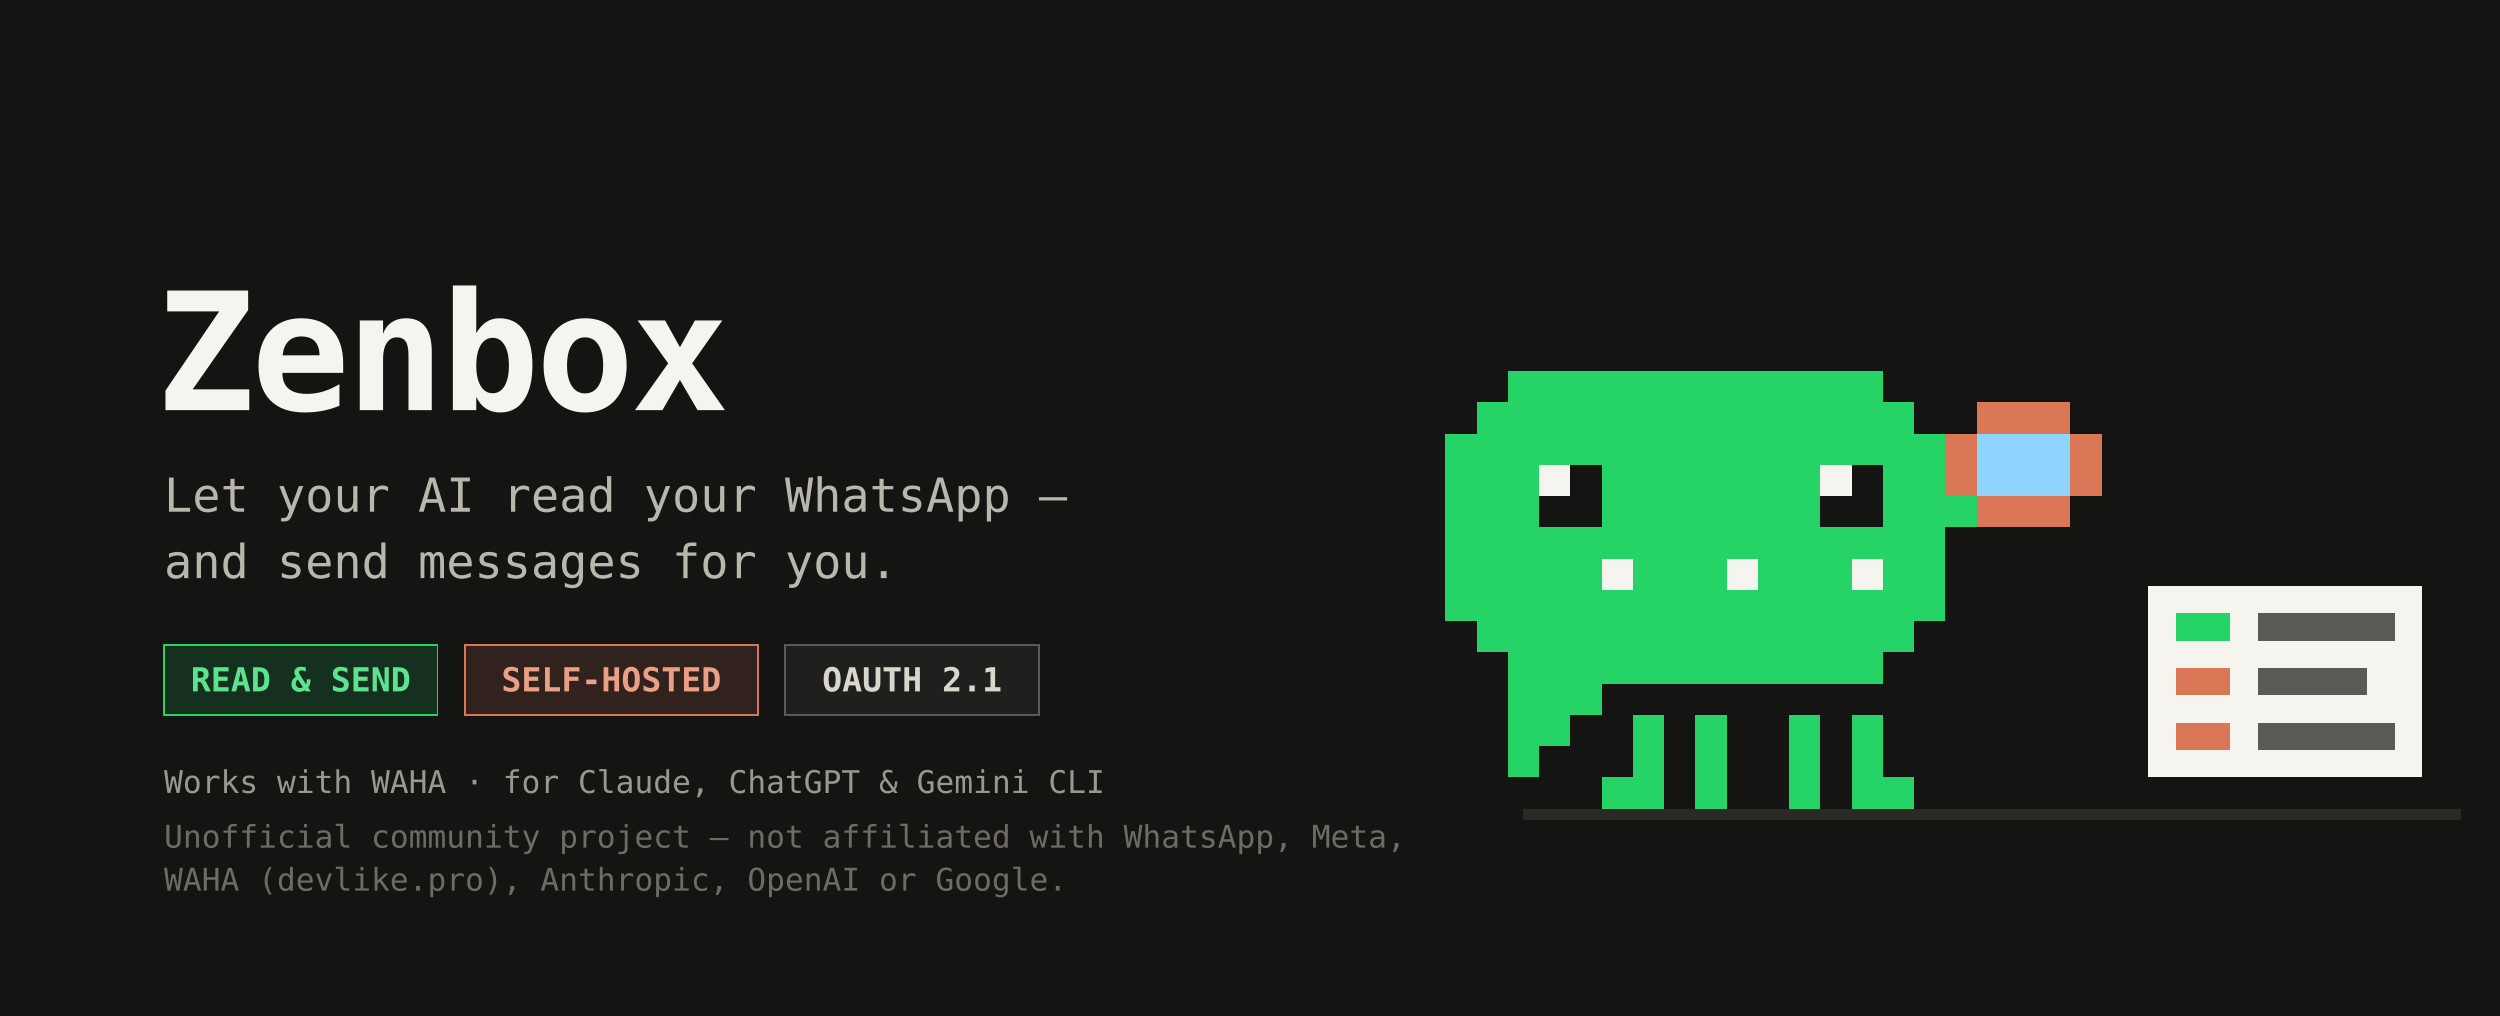
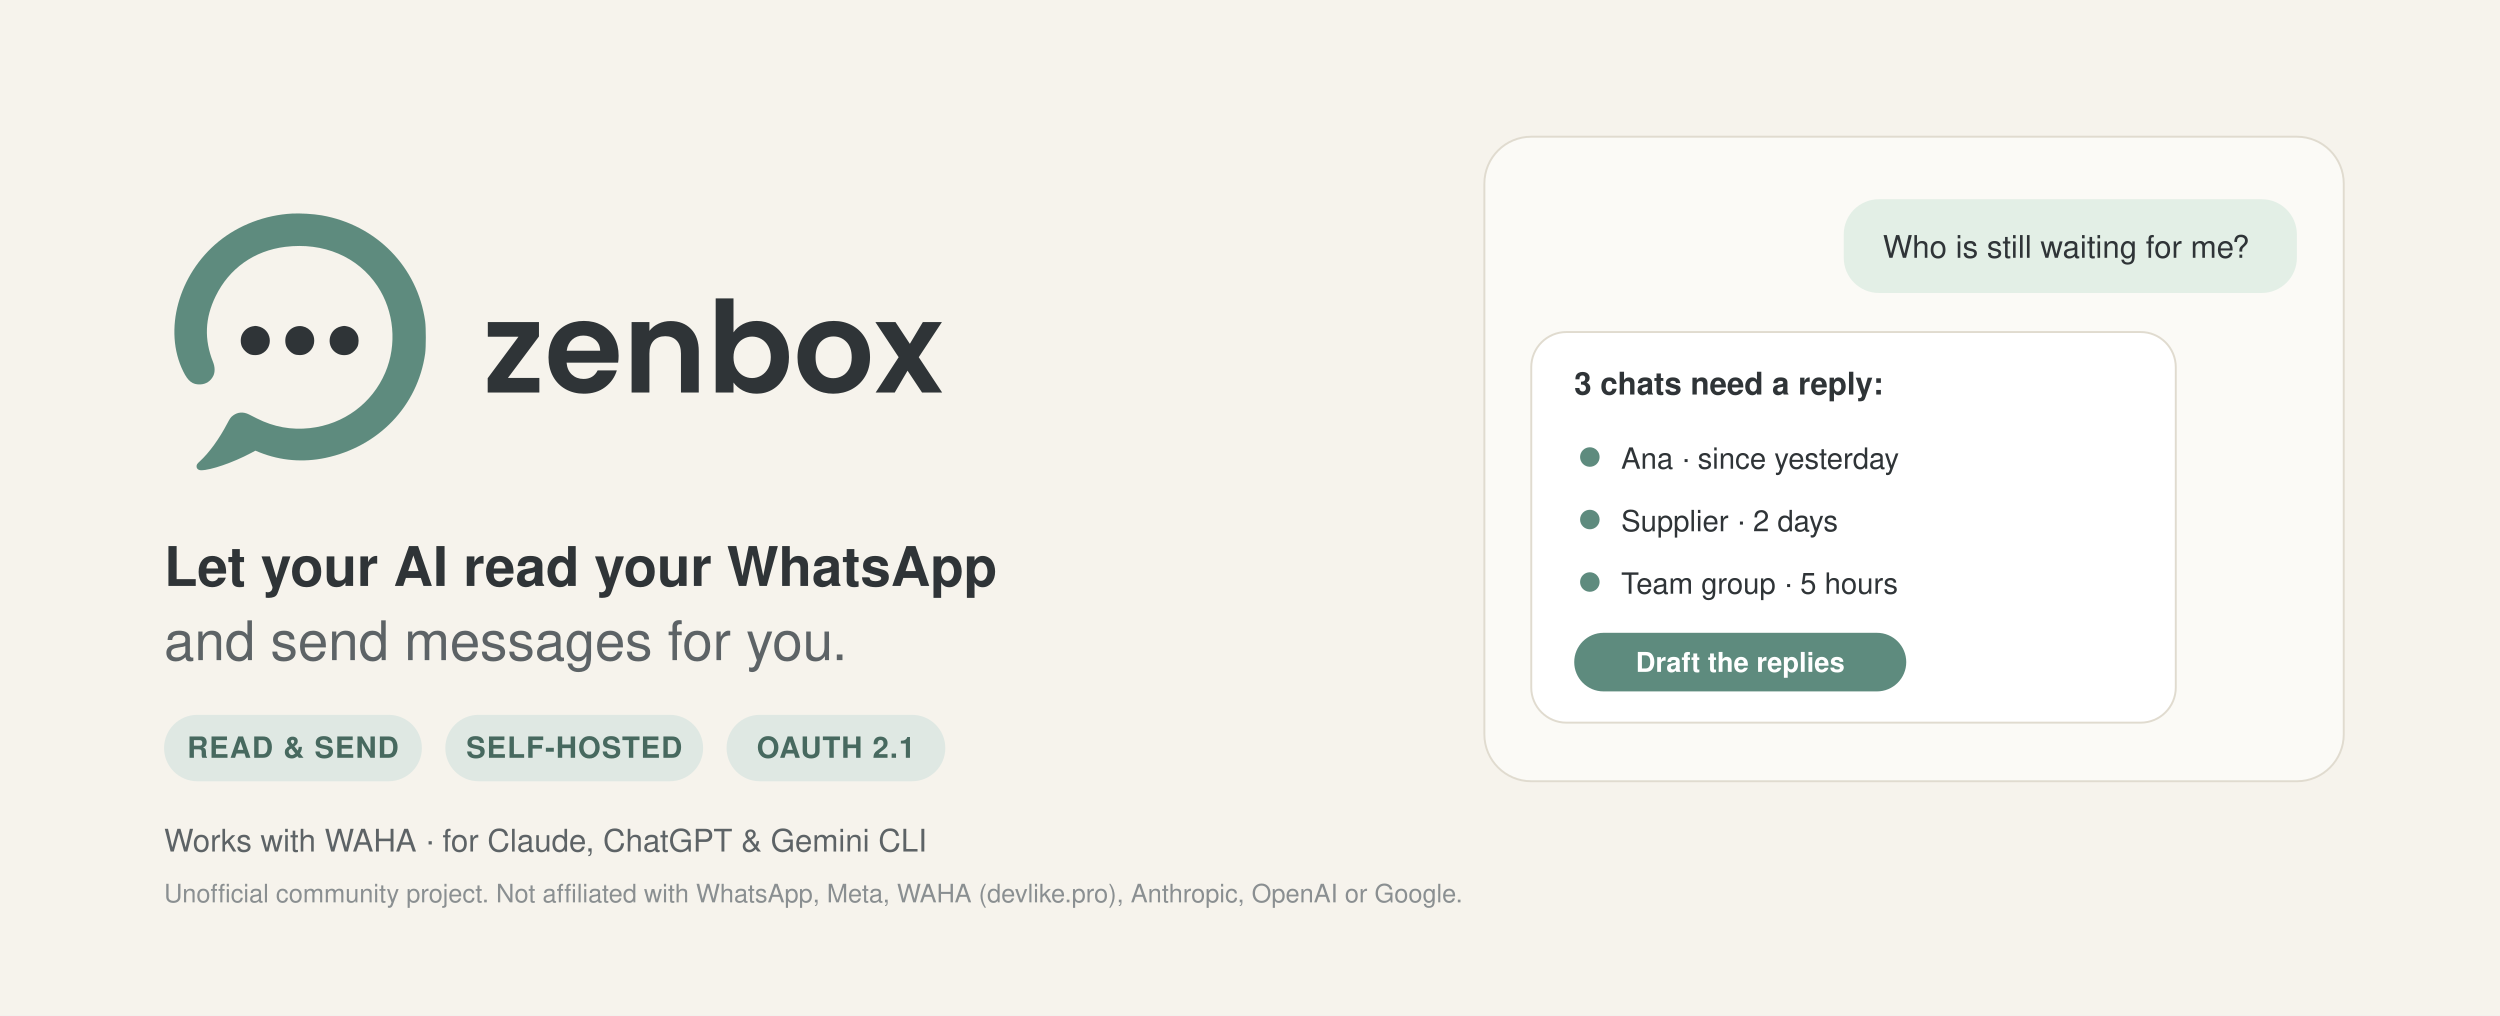
- <svg xmlns="http://www.w3.org/2000/svg" viewBox="0 0 1280 520" role="img" aria-labelledby="t d" shape-rendering="crispEdges">
-   <rect width="1280" height="520" fill="#141413" />
-   <g font-family="ui-monospace, 'SF Mono', Menlo, Consolas, monospace">
-     <text x="80" y="210" fill="#F5F4EE" font-size="84" font-weight="800" letter-spacing="-2">Zenbox</text>
-     <text x="84" y="262" fill="#B9B6AC" font-size="24">Let your AI read your WhatsApp —</text>
-     <text x="84" y="296" fill="#B9B6AC" font-size="24">and send messages for you.</text>
-     <g font-size="17" font-weight="700">
-       <rect x="84" y="330" width="140" height="36" fill="#25D366" fill-opacity="0.15" stroke="#25D366" />
-       <text x="154" y="354" fill="#5BE38E" text-anchor="middle">READ &amp; SEND</text>
-       <rect x="238" y="330" width="150" height="36" fill="#D97757" fill-opacity="0.15" stroke="#D97757" />
-       <text x="313" y="354" fill="#E9A086" text-anchor="middle">SELF-HOSTED</text>
-       <rect x="402" y="330" width="130" height="36" fill="#fff" fill-opacity="0.05" stroke="#5B5A55" />
-       <text x="467" y="354" fill="#D9D6CC" text-anchor="middle">OAUTH 2.1</text>
+ <svg xmlns="http://www.w3.org/2000/svg" viewBox="0 0 1280 520" role="img" aria-labelledby="t d">
+   <rect width="1280" height="520" fill="#F6F3EC" />
+   <svg x="76" y="96" width="420" height="158" viewBox="94 67 2267.01 852">
+     <g transform="translate(0,1024) scale(0.1,-0.1)" fill="#5E8B7E" stroke="none">
+       <path d="M4910 8854 c-747 -41 -1474 -318 -2030 -772 -1112 -910 -1535 -2457 -980 -3587 135 -276 258 -371 470 -363 160 5 292 92 363 237 50 102 47 246 -7 381 -249 627 -226 1214 73 1823 376 768 1063 1254 1921 1361 1057 131 2004 -270 2546 -1080 465 -696 550 -1619 219 -2395 -364 -852 -1147 -1430 -2080 -1534 -515 -58 -1001 31 -1470 268 -77 39 -174 88 -215 109 -154 78 -310 68 -438 -26 -65 -47 -87 -78 -162 -221 -224 -428 -500 -810 -761 -1049 -76 -70 -88 -89 -89 -140 0 -63 51 -106 127 -106 265 0 883 213 1373 474 l125 67 125 -50 c575 -228 1196 -279 1810 -150 1471 310 2550 1436 2757 2879 25 177 25 718 0 900 -211 1499 -1348 2661 -2862 2925 -226 39 -592 61 -815 49z" />
    </g>
-     <g font-size="16" fill="#9A978D">
-       <text x="84" y="406">Works with WAHA · for Claude, ChatGPT &amp; Gemini CLI</text>
-       <text x="84" y="434" fill="#6E6B63">Unofficial community project — not affiliated with WhatsApp, Meta,</text>
-       <text x="84" y="456" fill="#6E6B63">WAHA (devlike.pro), Anthropic, OpenAI or Google.</text>
+     <g transform="translate(0,1024) scale(0.1,-0.1)" fill="#2F3437" stroke="none">
+       <path d="M3810 5736 c-126 -27 -229 -109 -284 -226 -47 -98 -46 -244 1 -341 39 -80 120 -159 200 -197 90 -42 241 -40 335 5 357 169 288 689 -102 763 -64 12 -79 12 -150 -4z" />
+       <path d="M5032 5735 c-120 -27 -222 -109 -276 -225 -46 -98 -45 -245 1 -341 39 -80 120 -159 200 -197 90 -41 241 -40 334 4 162 77 252 245 227 425 -31 232 -255 386 -486 334z" />
+       <path d="M6264 5735 c-375 -81 -434 -594 -87 -758 101 -48 247 -48 344 0 80 40 159 120 197 200 40 85 40 241 0 326 -58 124 -153 203 -278 231 -81 19 -95 19 -176 1z" />
+     </g>
+     <path transform="translate(1018.2,264.096)" fill="#2F3437" d="M69.269 328.764H156.119V369.2H13.362V329.467L98.453 214.839H13.713V174.403H155.064V214.136ZM373.771 286.57H231.365Q233.123 307.667 246.133 319.622Q259.143 331.577 278.131 331.577Q305.557 331.577 317.16 308.018H370.255Q361.816 336.148 337.906 354.256Q313.996 372.365 279.186 372.365Q251.056 372.365 228.728 359.882Q206.4 347.4 193.918 324.544Q181.435 301.689 181.435 271.802Q181.435 241.562 193.742 218.707Q206.049 195.852 228.201 183.545Q250.353 171.238 279.186 171.238Q306.963 171.238 328.94 183.194Q350.916 195.149 363.047 217.125Q375.178 239.101 375.178 267.582Q375.178 278.131 373.771 286.57ZM324.193 253.517Q323.841 234.53 310.48 223.102Q297.118 211.675 277.779 211.675Q259.495 211.675 247.012 222.751Q234.53 233.827 231.717 253.517ZM596.698 254.924V369.2H547.471V261.605Q547.471 238.398 535.867 225.915Q524.264 213.433 504.222 213.433Q483.828 213.433 472.049 225.915Q460.269 238.398 460.269 261.605V369.2H411.043V174.403H460.269V198.665Q470.115 186.006 485.41 178.798Q500.706 171.59 518.99 171.59Q553.8 171.59 575.249 193.566Q596.698 215.542 596.698 254.924ZM757.036 171.238Q782.001 171.238 802.219 183.545Q822.437 195.852 834.216 218.531Q845.995 241.211 845.995 271.098Q845.995 300.986 834.216 324.017Q822.437 347.048 802.219 359.706Q782.001 372.365 757.036 372.365Q735.235 372.365 718.885 363.75Q702.535 355.135 692.69 341.422V369.2H643.463V109.002H692.69V202.884Q702.183 188.819 718.885 180.029Q735.587 171.238 757.036 171.238ZM744.026 214.488Q730.664 214.488 718.885 221.344Q707.106 228.201 699.898 241.211Q692.69 254.221 692.69 271.802Q692.69 289.382 699.898 302.392Q707.106 315.402 718.885 322.259Q730.664 329.115 744.026 329.115Q757.739 329.115 769.518 322.083Q781.298 315.051 788.506 302.041Q795.714 289.031 795.714 271.098Q795.714 253.517 788.506 240.683Q781.298 227.849 769.518 221.168Q757.739 214.488 744.026 214.488ZM869.554 271.802Q869.554 241.914 882.74 219.059Q895.925 196.203 918.781 183.721Q941.636 171.238 969.765 171.238Q997.895 171.238 1020.75 183.721Q1043.605 196.203 1056.791 219.059Q1069.977 241.914 1069.977 271.802Q1069.977 301.689 1056.439 324.544Q1042.902 347.4 1019.871 359.882Q996.84 372.365 968.359 372.365Q940.229 372.365 917.726 359.882Q895.222 347.4 882.388 324.544Q869.554 301.689 869.554 271.802ZM1019.344 271.802Q1019.344 244.024 1004.751 229.08Q990.159 214.136 969.062 214.136Q947.965 214.136 933.724 229.08Q919.484 244.024 919.484 271.802Q919.484 299.579 933.373 314.523Q947.262 329.467 968.359 329.467Q981.72 329.467 993.5 322.962Q1005.279 316.457 1012.311 303.447Q1019.344 290.437 1019.344 271.802ZM1213.789 369.2 1173.704 308.722 1138.191 369.2H1085.448L1149.091 271.45L1084.745 174.403H1140.301L1180.034 234.53L1215.899 174.403H1268.642L1204.647 271.45L1269.345 369.2Z" />
+   </svg>
+   <g font-family="-apple-system, 'Segoe UI', Helvetica, Arial, sans-serif">
+     <text x="84" y="300" fill="#2F3437" font-size="28" font-weight="600">Let your AI read your WhatsApp</text>
+     <text x="84" y="338" fill="#5D6366" font-size="28">and send messages for you.</text>
+     <g font-size="15" font-weight="700" letter-spacing="0.5">
+       <rect x="84" y="366" width="132" height="34" rx="17" fill="#DFE8E3" />
+       <text x="150" y="388" fill="#47695F" text-anchor="middle">READ &amp; SEND</text>
+       <rect x="228" y="366" width="132" height="34" rx="17" fill="#DFE8E3" />
+       <text x="294" y="388" fill="#47695F" text-anchor="middle">SELF-HOSTED</text>
+       <rect x="372" y="366" width="112" height="34" rx="17" fill="#DFE8E3" />
+       <text x="428" y="388" fill="#47695F" text-anchor="middle">OAUTH 2.1</text>
+     </g>
+     <text x="84" y="436" fill="#5D6366" font-size="16">Works with WAHA · for Claude, ChatGPT &amp; Gemini CLI</text>
+     <text x="84" y="462" fill="#8A8F91" font-size="13">Unofficial community project. Not affiliated with WhatsApp, Meta, WAHA (devlike.pro), Anthropic, OpenAI or Google.</text>
+     <g>
+       <rect x="760" y="70" width="440" height="330" rx="24" fill="#FBFAF6" stroke="#E0DBCF" />
+       <rect x="944" y="102" width="232" height="48" rx="18" fill="#E3EFE6" />
+       <text x="964" y="132" fill="#2F3437" font-size="16">Who is still waiting for me?</text>
+       <rect x="784" y="170" width="330" height="200" rx="18" fill="#FFFFFF" stroke="#E0DBCF" />
+       <text x="806" y="202" fill="#2F3437" font-size="16" font-weight="600">3 chats need a reply:</text>
+       <circle cx="814" cy="234" r="5" fill="#5E8B7E" />
+       <text x="830" y="240" fill="#2F3437" font-size="15">Ana · since yesterday</text>
+       <circle cx="814" cy="266" r="5" fill="#5E8B7E" />
+       <text x="830" y="272" fill="#2F3437" font-size="15">Supplier · 2 days</text>
+       <circle cx="814" cy="298" r="5" fill="#5E8B7E" />
+       <text x="830" y="304" fill="#2F3437" font-size="15">Team group · 5 hours</text>
+       <rect x="806" y="324" width="170" height="30" rx="15" fill="#5E8B7E" />
+       <text x="891" y="344" fill="#FFFFFF" font-size="14" font-weight="600" text-anchor="middle">Draft the replies</text>
    </g>
  </g>
-   <rect x="772" y="190" width="16" height="16" fill="#25D366" />
-   <rect x="788" y="190" width="16" height="16" fill="#25D366" />
-   <rect x="804" y="190" width="16" height="16" fill="#25D366" />
-   <rect x="820" y="190" width="16" height="16" fill="#25D366" />
-   <rect x="836" y="190" width="16" height="16" fill="#25D366" />
-   <rect x="852" y="190" width="16" height="16" fill="#25D366" />
-   <rect x="868" y="190" width="16" height="16" fill="#25D366" />
-   <rect x="884" y="190" width="16" height="16" fill="#25D366" />
-   <rect x="900" y="190" width="16" height="16" fill="#25D366" />
-   <rect x="916" y="190" width="16" height="16" fill="#25D366" />
-   <rect x="932" y="190" width="16" height="16" fill="#25D366" />
-   <rect x="948" y="190" width="16" height="16" fill="#25D366" />
-   <rect x="756" y="206" width="16" height="16" fill="#25D366" />
-   <rect x="772" y="206" width="16" height="16" fill="#25D366" />
-   <rect x="788" y="206" width="16" height="16" fill="#25D366" />
-   <rect x="804" y="206" width="16" height="16" fill="#25D366" />
-   <rect x="820" y="206" width="16" height="16" fill="#25D366" />
-   <rect x="836" y="206" width="16" height="16" fill="#25D366" />
-   <rect x="852" y="206" width="16" height="16" fill="#25D366" />
-   <rect x="868" y="206" width="16" height="16" fill="#25D366" />
-   <rect x="884" y="206" width="16" height="16" fill="#25D366" />
-   <rect x="900" y="206" width="16" height="16" fill="#25D366" />
-   <rect x="916" y="206" width="16" height="16" fill="#25D366" />
-   <rect x="932" y="206" width="16" height="16" fill="#25D366" />
-   <rect x="948" y="206" width="16" height="16" fill="#25D366" />
-   <rect x="964" y="206" width="16" height="16" fill="#25D366" />
-   <rect x="1012" y="206" width="16" height="16" fill="#D97757" />
-   <rect x="1028" y="206" width="16" height="16" fill="#D97757" />
-   <rect x="1044" y="206" width="16" height="16" fill="#D97757" />
-   <rect x="740" y="222" width="16" height="16" fill="#25D366" />
-   <rect x="756" y="222" width="16" height="16" fill="#25D366" />
-   <rect x="772" y="222" width="16" height="16" fill="#25D366" />
-   <rect x="788" y="222" width="16" height="16" fill="#25D366" />
-   <rect x="804" y="222" width="16" height="16" fill="#25D366" />
-   <rect x="820" y="222" width="16" height="16" fill="#25D366" />
-   <rect x="836" y="222" width="16" height="16" fill="#25D366" />
-   <rect x="852" y="222" width="16" height="16" fill="#25D366" />
-   <rect x="868" y="222" width="16" height="16" fill="#25D366" />
-   <rect x="884" y="222" width="16" height="16" fill="#25D366" />
-   <rect x="900" y="222" width="16" height="16" fill="#25D366" />
-   <rect x="916" y="222" width="16" height="16" fill="#25D366" />
-   <rect x="932" y="222" width="16" height="16" fill="#25D366" />
-   <rect x="948" y="222" width="16" height="16" fill="#25D366" />
-   <rect x="964" y="222" width="16" height="16" fill="#25D366" />
-   <rect x="980" y="222" width="16" height="16" fill="#25D366" />
-   <rect x="996" y="222" width="16" height="16" fill="#D97757" />
-   <rect x="1012" y="222" width="16" height="16" fill="#8FD3FF" />
-   <rect x="1028" y="222" width="16" height="16" fill="#8FD3FF" />
-   <rect x="1044" y="222" width="16" height="16" fill="#8FD3FF" />
-   <rect x="1060" y="222" width="16" height="16" fill="#D97757" />
-   <rect x="740" y="238" width="16" height="16" fill="#25D366" />
-   <rect x="756" y="238" width="16" height="16" fill="#25D366" />
-   <rect x="772" y="238" width="16" height="16" fill="#25D366" />
-   <rect x="788" y="238" width="16" height="16" fill="#F5F4EE" />
-   <rect x="804" y="238" width="16" height="16" fill="#141413" />
-   <rect x="820" y="238" width="16" height="16" fill="#25D366" />
-   <rect x="836" y="238" width="16" height="16" fill="#25D366" />
-   <rect x="852" y="238" width="16" height="16" fill="#25D366" />
-   <rect x="868" y="238" width="16" height="16" fill="#25D366" />
-   <rect x="884" y="238" width="16" height="16" fill="#25D366" />
-   <rect x="900" y="238" width="16" height="16" fill="#25D366" />
-   <rect x="916" y="238" width="16" height="16" fill="#25D366" />
-   <rect x="932" y="238" width="16" height="16" fill="#F5F4EE" />
-   <rect x="948" y="238" width="16" height="16" fill="#141413" />
-   <rect x="964" y="238" width="16" height="16" fill="#25D366" />
-   <rect x="980" y="238" width="16" height="16" fill="#25D366" />
-   <rect x="996" y="238" width="16" height="16" fill="#D97757" />
-   <rect x="1012" y="238" width="16" height="16" fill="#8FD3FF" />
-   <rect x="1028" y="238" width="16" height="16" fill="#8FD3FF" />
-   <rect x="1044" y="238" width="16" height="16" fill="#8FD3FF" />
-   <rect x="1060" y="238" width="16" height="16" fill="#D97757" />
-   <rect x="740" y="254" width="16" height="16" fill="#25D366" />
-   <rect x="756" y="254" width="16" height="16" fill="#25D366" />
-   <rect x="772" y="254" width="16" height="16" fill="#25D366" />
-   <rect x="788" y="254" width="16" height="16" fill="#141413" />
-   <rect x="804" y="254" width="16" height="16" fill="#141413" />
-   <rect x="820" y="254" width="16" height="16" fill="#25D366" />
-   <rect x="836" y="254" width="16" height="16" fill="#25D366" />
-   <rect x="852" y="254" width="16" height="16" fill="#25D366" />
-   <rect x="868" y="254" width="16" height="16" fill="#25D366" />
-   <rect x="884" y="254" width="16" height="16" fill="#25D366" />
-   <rect x="900" y="254" width="16" height="16" fill="#25D366" />
-   <rect x="916" y="254" width="16" height="16" fill="#25D366" />
-   <rect x="932" y="254" width="16" height="16" fill="#141413" />
-   <rect x="948" y="254" width="16" height="16" fill="#141413" />
-   <rect x="964" y="254" width="16" height="16" fill="#25D366" />
-   <rect x="980" y="254" width="16" height="16" fill="#25D366" />
-   <rect x="996" y="254" width="16" height="16" fill="#25D366" />
-   <rect x="1012" y="254" width="16" height="16" fill="#D97757" />
-   <rect x="1028" y="254" width="16" height="16" fill="#D97757" />
-   <rect x="1044" y="254" width="16" height="16" fill="#D97757" />
-   <rect x="740" y="270" width="16" height="16" fill="#25D366" />
-   <rect x="756" y="270" width="16" height="16" fill="#25D366" />
-   <rect x="772" y="270" width="16" height="16" fill="#25D366" />
-   <rect x="788" y="270" width="16" height="16" fill="#25D366" />
-   <rect x="804" y="270" width="16" height="16" fill="#25D366" />
-   <rect x="820" y="270" width="16" height="16" fill="#25D366" />
-   <rect x="836" y="270" width="16" height="16" fill="#25D366" />
-   <rect x="852" y="270" width="16" height="16" fill="#25D366" />
-   <rect x="868" y="270" width="16" height="16" fill="#25D366" />
-   <rect x="884" y="270" width="16" height="16" fill="#25D366" />
-   <rect x="900" y="270" width="16" height="16" fill="#25D366" />
-   <rect x="916" y="270" width="16" height="16" fill="#25D366" />
-   <rect x="932" y="270" width="16" height="16" fill="#25D366" />
-   <rect x="948" y="270" width="16" height="16" fill="#25D366" />
-   <rect x="964" y="270" width="16" height="16" fill="#25D366" />
-   <rect x="980" y="270" width="16" height="16" fill="#25D366" />
-   <rect x="740" y="286" width="16" height="16" fill="#25D366" />
-   <rect x="756" y="286" width="16" height="16" fill="#25D366" />
-   <rect x="772" y="286" width="16" height="16" fill="#25D366" />
-   <rect x="788" y="286" width="16" height="16" fill="#25D366" />
-   <rect x="804" y="286" width="16" height="16" fill="#25D366" />
-   <rect x="820" y="286" width="16" height="16" fill="#F5F4EE" />
-   <rect x="836" y="286" width="16" height="16" fill="#25D366" />
-   <rect x="852" y="286" width="16" height="16" fill="#25D366" />
-   <rect x="868" y="286" width="16" height="16" fill="#25D366" />
-   <rect x="884" y="286" width="16" height="16" fill="#F5F4EE" />
-   <rect x="900" y="286" width="16" height="16" fill="#25D366" />
-   <rect x="916" y="286" width="16" height="16" fill="#25D366" />
-   <rect x="932" y="286" width="16" height="16" fill="#25D366" />
-   <rect x="948" y="286" width="16" height="16" fill="#F5F4EE" />
-   <rect x="964" y="286" width="16" height="16" fill="#25D366" />
-   <rect x="980" y="286" width="16" height="16" fill="#25D366" />
-   <rect x="740" y="302" width="16" height="16" fill="#25D366" />
-   <rect x="756" y="302" width="16" height="16" fill="#25D366" />
-   <rect x="772" y="302" width="16" height="16" fill="#25D366" />
-   <rect x="788" y="302" width="16" height="16" fill="#25D366" />
-   <rect x="804" y="302" width="16" height="16" fill="#25D366" />
-   <rect x="820" y="302" width="16" height="16" fill="#25D366" />
-   <rect x="836" y="302" width="16" height="16" fill="#25D366" />
-   <rect x="852" y="302" width="16" height="16" fill="#25D366" />
-   <rect x="868" y="302" width="16" height="16" fill="#25D366" />
-   <rect x="884" y="302" width="16" height="16" fill="#25D366" />
-   <rect x="900" y="302" width="16" height="16" fill="#25D366" />
-   <rect x="916" y="302" width="16" height="16" fill="#25D366" />
-   <rect x="932" y="302" width="16" height="16" fill="#25D366" />
-   <rect x="948" y="302" width="16" height="16" fill="#25D366" />
-   <rect x="964" y="302" width="16" height="16" fill="#25D366" />
-   <rect x="980" y="302" width="16" height="16" fill="#25D366" />
-   <rect x="756" y="318" width="16" height="16" fill="#25D366" />
-   <rect x="772" y="318" width="16" height="16" fill="#25D366" />
-   <rect x="788" y="318" width="16" height="16" fill="#25D366" />
-   <rect x="804" y="318" width="16" height="16" fill="#25D366" />
-   <rect x="820" y="318" width="16" height="16" fill="#25D366" />
-   <rect x="836" y="318" width="16" height="16" fill="#25D366" />
-   <rect x="852" y="318" width="16" height="16" fill="#25D366" />
-   <rect x="868" y="318" width="16" height="16" fill="#25D366" />
-   <rect x="884" y="318" width="16" height="16" fill="#25D366" />
-   <rect x="900" y="318" width="16" height="16" fill="#25D366" />
-   <rect x="916" y="318" width="16" height="16" fill="#25D366" />
-   <rect x="932" y="318" width="16" height="16" fill="#25D366" />
-   <rect x="948" y="318" width="16" height="16" fill="#25D366" />
-   <rect x="964" y="318" width="16" height="16" fill="#25D366" />
-   <rect x="772" y="334" width="16" height="16" fill="#25D366" />
-   <rect x="788" y="334" width="16" height="16" fill="#25D366" />
-   <rect x="804" y="334" width="16" height="16" fill="#25D366" />
-   <rect x="820" y="334" width="16" height="16" fill="#25D366" />
-   <rect x="836" y="334" width="16" height="16" fill="#25D366" />
-   <rect x="852" y="334" width="16" height="16" fill="#25D366" />
-   <rect x="868" y="334" width="16" height="16" fill="#25D366" />
-   <rect x="884" y="334" width="16" height="16" fill="#25D366" />
-   <rect x="900" y="334" width="16" height="16" fill="#25D366" />
-   <rect x="916" y="334" width="16" height="16" fill="#25D366" />
-   <rect x="932" y="334" width="16" height="16" fill="#25D366" />
-   <rect x="948" y="334" width="16" height="16" fill="#25D366" />
-   <rect x="772" y="350" width="16" height="16" fill="#25D366" />
-   <rect x="788" y="350" width="16" height="16" fill="#25D366" />
-   <rect x="804" y="350" width="16" height="16" fill="#25D366" />
-   <rect x="772" y="366" width="16" height="16" fill="#25D366" />
-   <rect x="788" y="366" width="16" height="16" fill="#25D366" />
-   <rect x="836" y="366" width="16" height="16" fill="#25D366" />
-   <rect x="868" y="366" width="16" height="16" fill="#25D366" />
-   <rect x="916" y="366" width="16" height="16" fill="#25D366" />
-   <rect x="948" y="366" width="16" height="16" fill="#25D366" />
-   <rect x="772" y="382" width="16" height="16" fill="#25D366" />
-   <rect x="836" y="382" width="16" height="16" fill="#25D366" />
-   <rect x="868" y="382" width="16" height="16" fill="#25D366" />
-   <rect x="916" y="382" width="16" height="16" fill="#25D366" />
-   <rect x="948" y="382" width="16" height="16" fill="#25D366" />
-   <rect x="820" y="398" width="16" height="16" fill="#25D366" />
-   <rect x="836" y="398" width="16" height="16" fill="#25D366" />
-   <rect x="868" y="398" width="16" height="16" fill="#25D366" />
-   <rect x="916" y="398" width="16" height="16" fill="#25D366" />
-   <rect x="948" y="398" width="16" height="16" fill="#25D366" />
-   <rect x="964" y="398" width="16" height="16" fill="#25D366" />
-   <rect x="1100" y="300" width="14" height="14" fill="#F5F4EE" />
-   <rect x="1114" y="300" width="14" height="14" fill="#F5F4EE" />
-   <rect x="1128" y="300" width="14" height="14" fill="#F5F4EE" />
-   <rect x="1142" y="300" width="14" height="14" fill="#F5F4EE" />
-   <rect x="1156" y="300" width="14" height="14" fill="#F5F4EE" />
-   <rect x="1170" y="300" width="14" height="14" fill="#F5F4EE" />
-   <rect x="1184" y="300" width="14" height="14" fill="#F5F4EE" />
-   <rect x="1198" y="300" width="14" height="14" fill="#F5F4EE" />
-   <rect x="1212" y="300" width="14" height="14" fill="#F5F4EE" />
-   <rect x="1226" y="300" width="14" height="14" fill="#F5F4EE" />
-   <rect x="1100" y="314" width="14" height="14" fill="#F5F4EE" />
-   <rect x="1114" y="314" width="14" height="14" fill="#25D366" />
-   <rect x="1128" y="314" width="14" height="14" fill="#25D366" />
-   <rect x="1142" y="314" width="14" height="14" fill="#F5F4EE" />
-   <rect x="1156" y="314" width="14" height="14" fill="#5B5A55" />
-   <rect x="1170" y="314" width="14" height="14" fill="#5B5A55" />
-   <rect x="1184" y="314" width="14" height="14" fill="#5B5A55" />
-   <rect x="1198" y="314" width="14" height="14" fill="#5B5A55" />
-   <rect x="1212" y="314" width="14" height="14" fill="#5B5A55" />
-   <rect x="1226" y="314" width="14" height="14" fill="#F5F4EE" />
-   <rect x="1100" y="328" width="14" height="14" fill="#F5F4EE" />
-   <rect x="1114" y="328" width="14" height="14" fill="#F5F4EE" />
-   <rect x="1128" y="328" width="14" height="14" fill="#F5F4EE" />
-   <rect x="1142" y="328" width="14" height="14" fill="#F5F4EE" />
-   <rect x="1156" y="328" width="14" height="14" fill="#F5F4EE" />
-   <rect x="1170" y="328" width="14" height="14" fill="#F5F4EE" />
-   <rect x="1184" y="328" width="14" height="14" fill="#F5F4EE" />
-   <rect x="1198" y="328" width="14" height="14" fill="#F5F4EE" />
-   <rect x="1212" y="328" width="14" height="14" fill="#F5F4EE" />
-   <rect x="1226" y="328" width="14" height="14" fill="#F5F4EE" />
-   <rect x="1100" y="342" width="14" height="14" fill="#F5F4EE" />
-   <rect x="1114" y="342" width="14" height="14" fill="#D97757" />
-   <rect x="1128" y="342" width="14" height="14" fill="#D97757" />
-   <rect x="1142" y="342" width="14" height="14" fill="#F5F4EE" />
-   <rect x="1156" y="342" width="14" height="14" fill="#5B5A55" />
-   <rect x="1170" y="342" width="14" height="14" fill="#5B5A55" />
-   <rect x="1184" y="342" width="14" height="14" fill="#5B5A55" />
-   <rect x="1198" y="342" width="14" height="14" fill="#5B5A55" />
-   <rect x="1212" y="342" width="14" height="14" fill="#F5F4EE" />
-   <rect x="1226" y="342" width="14" height="14" fill="#F5F4EE" />
-   <rect x="1100" y="356" width="14" height="14" fill="#F5F4EE" />
-   <rect x="1114" y="356" width="14" height="14" fill="#F5F4EE" />
-   <rect x="1128" y="356" width="14" height="14" fill="#F5F4EE" />
-   <rect x="1142" y="356" width="14" height="14" fill="#F5F4EE" />
-   <rect x="1156" y="356" width="14" height="14" fill="#F5F4EE" />
-   <rect x="1170" y="356" width="14" height="14" fill="#F5F4EE" />
-   <rect x="1184" y="356" width="14" height="14" fill="#F5F4EE" />
-   <rect x="1198" y="356" width="14" height="14" fill="#F5F4EE" />
-   <rect x="1212" y="356" width="14" height="14" fill="#F5F4EE" />
-   <rect x="1226" y="356" width="14" height="14" fill="#F5F4EE" />
-   <rect x="1100" y="370" width="14" height="14" fill="#F5F4EE" />
-   <rect x="1114" y="370" width="14" height="14" fill="#D97757" />
-   <rect x="1128" y="370" width="14" height="14" fill="#D97757" />
-   <rect x="1142" y="370" width="14" height="14" fill="#F5F4EE" />
-   <rect x="1156" y="370" width="14" height="14" fill="#5B5A55" />
-   <rect x="1170" y="370" width="14" height="14" fill="#5B5A55" />
-   <rect x="1184" y="370" width="14" height="14" fill="#5B5A55" />
-   <rect x="1198" y="370" width="14" height="14" fill="#5B5A55" />
-   <rect x="1212" y="370" width="14" height="14" fill="#5B5A55" />
-   <rect x="1226" y="370" width="14" height="14" fill="#F5F4EE" />
-   <rect x="1100" y="384" width="14" height="14" fill="#F5F4EE" />
-   <rect x="1114" y="384" width="14" height="14" fill="#F5F4EE" />
-   <rect x="1128" y="384" width="14" height="14" fill="#F5F4EE" />
-   <rect x="1142" y="384" width="14" height="14" fill="#F5F4EE" />
-   <rect x="1156" y="384" width="14" height="14" fill="#F5F4EE" />
-   <rect x="1170" y="384" width="14" height="14" fill="#F5F4EE" />
-   <rect x="1184" y="384" width="14" height="14" fill="#F5F4EE" />
-   <rect x="1198" y="384" width="14" height="14" fill="#F5F4EE" />
-   <rect x="1212" y="384" width="14" height="14" fill="#F5F4EE" />
-   <rect x="1226" y="384" width="14" height="14" fill="#F5F4EE" />
-   <rect x="780" y="414" width="480" height="6" fill="#2A2926" />
</svg>
